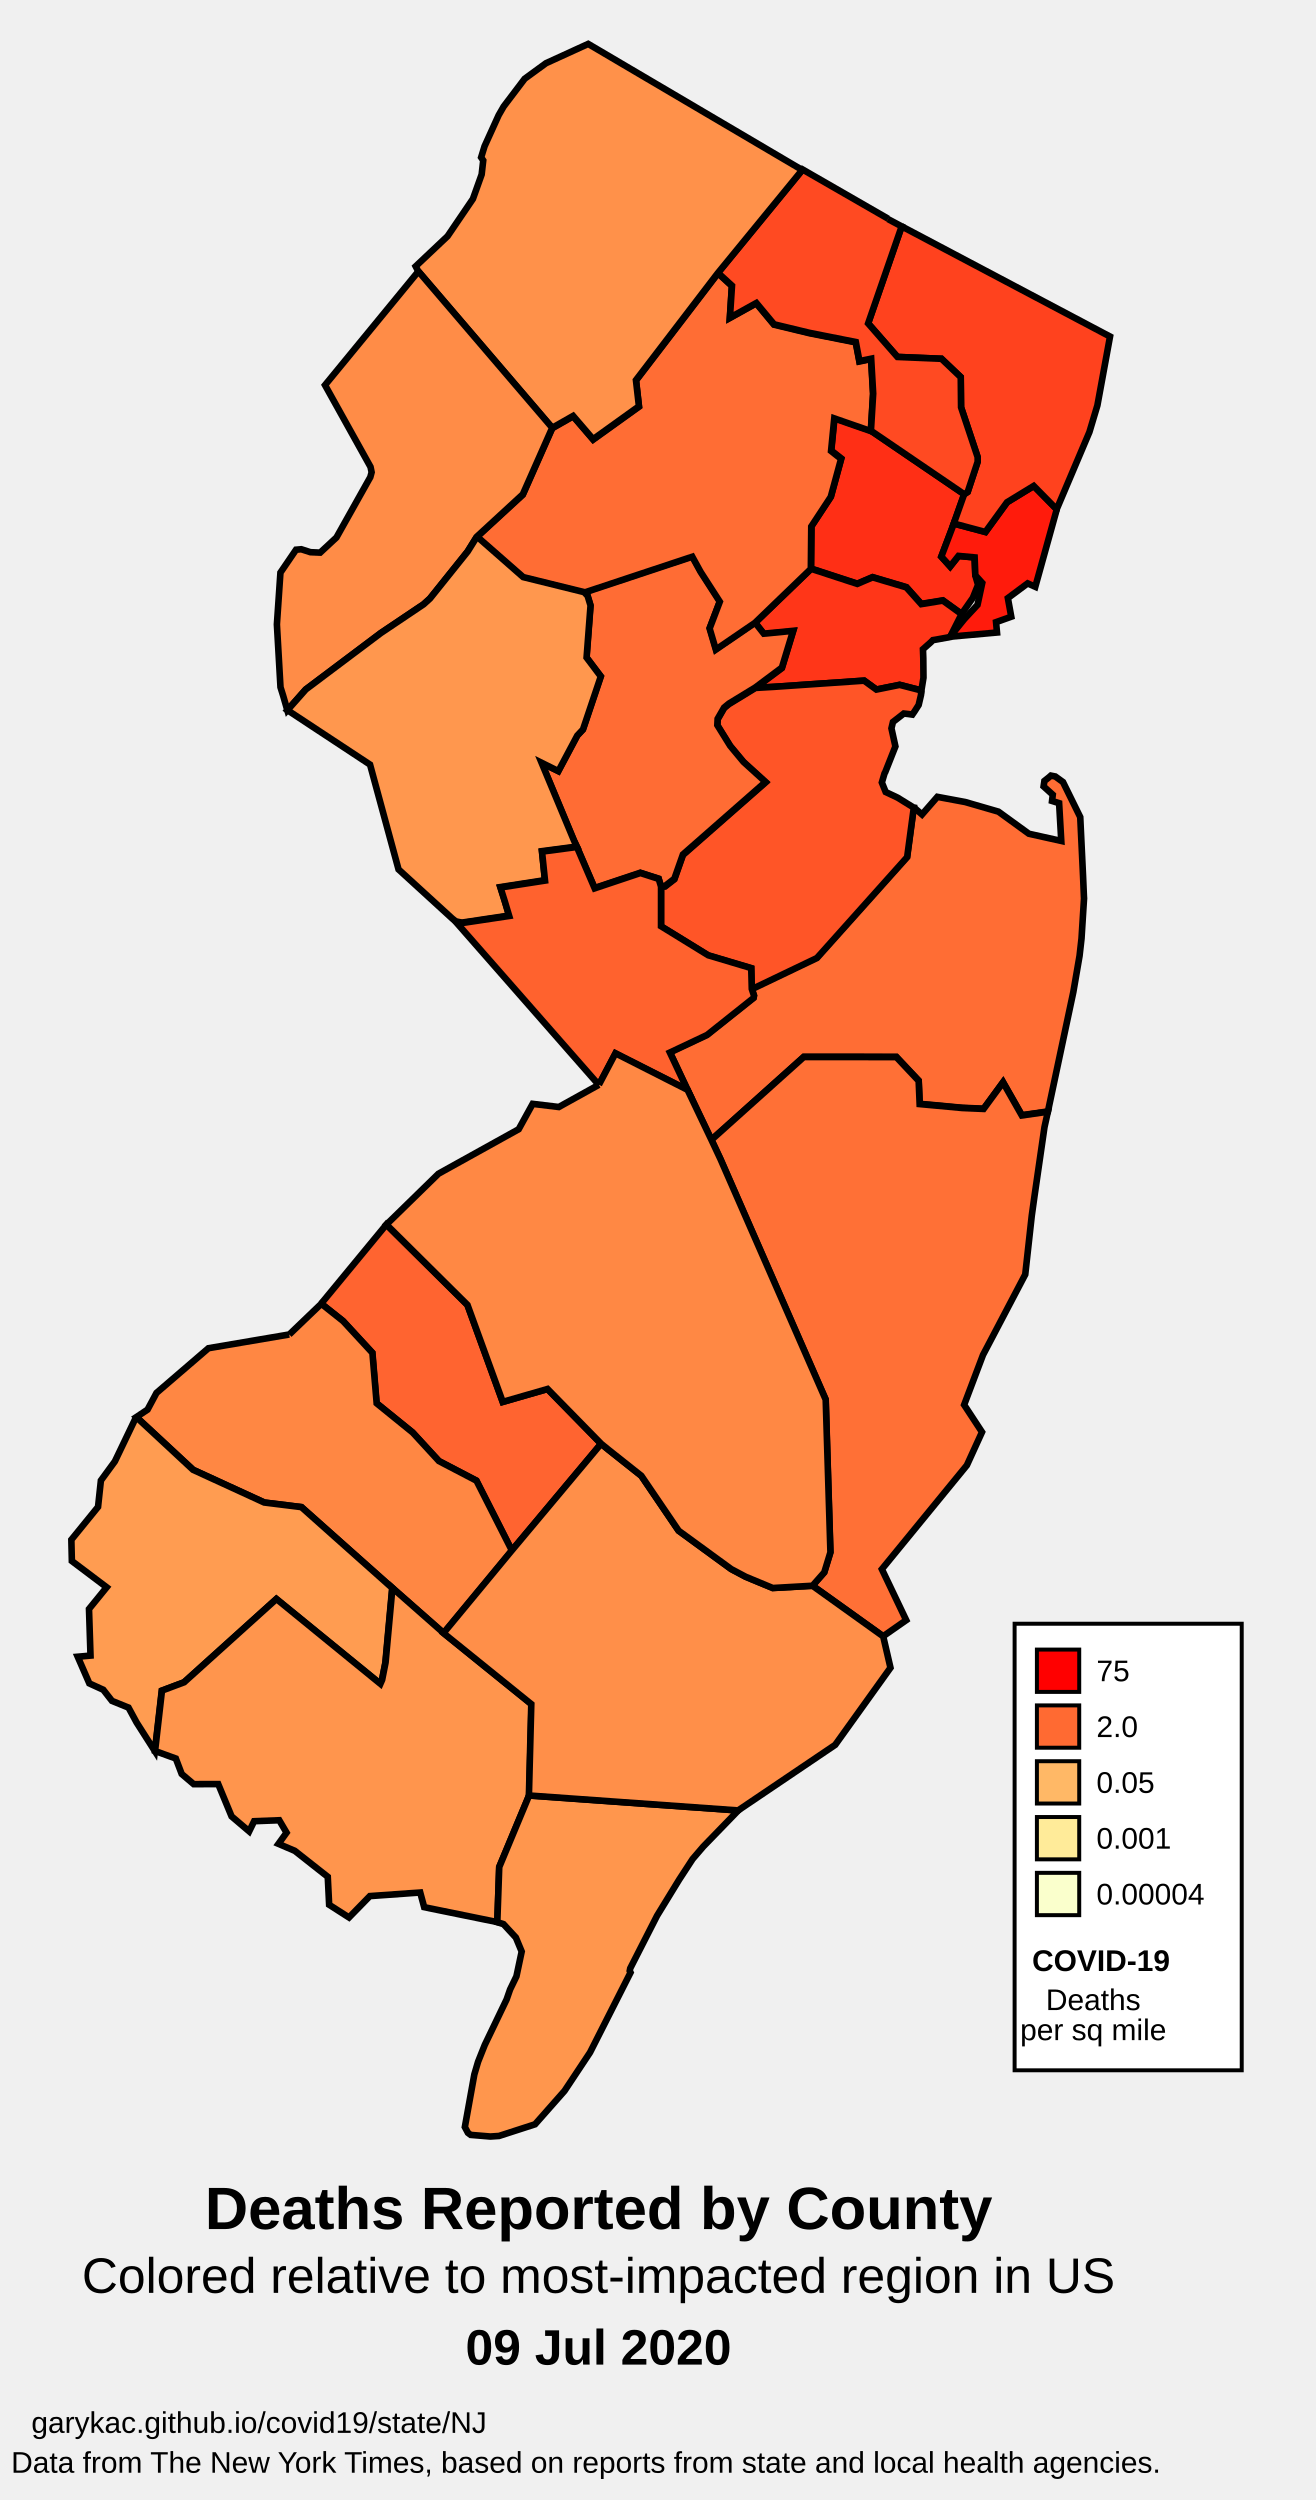
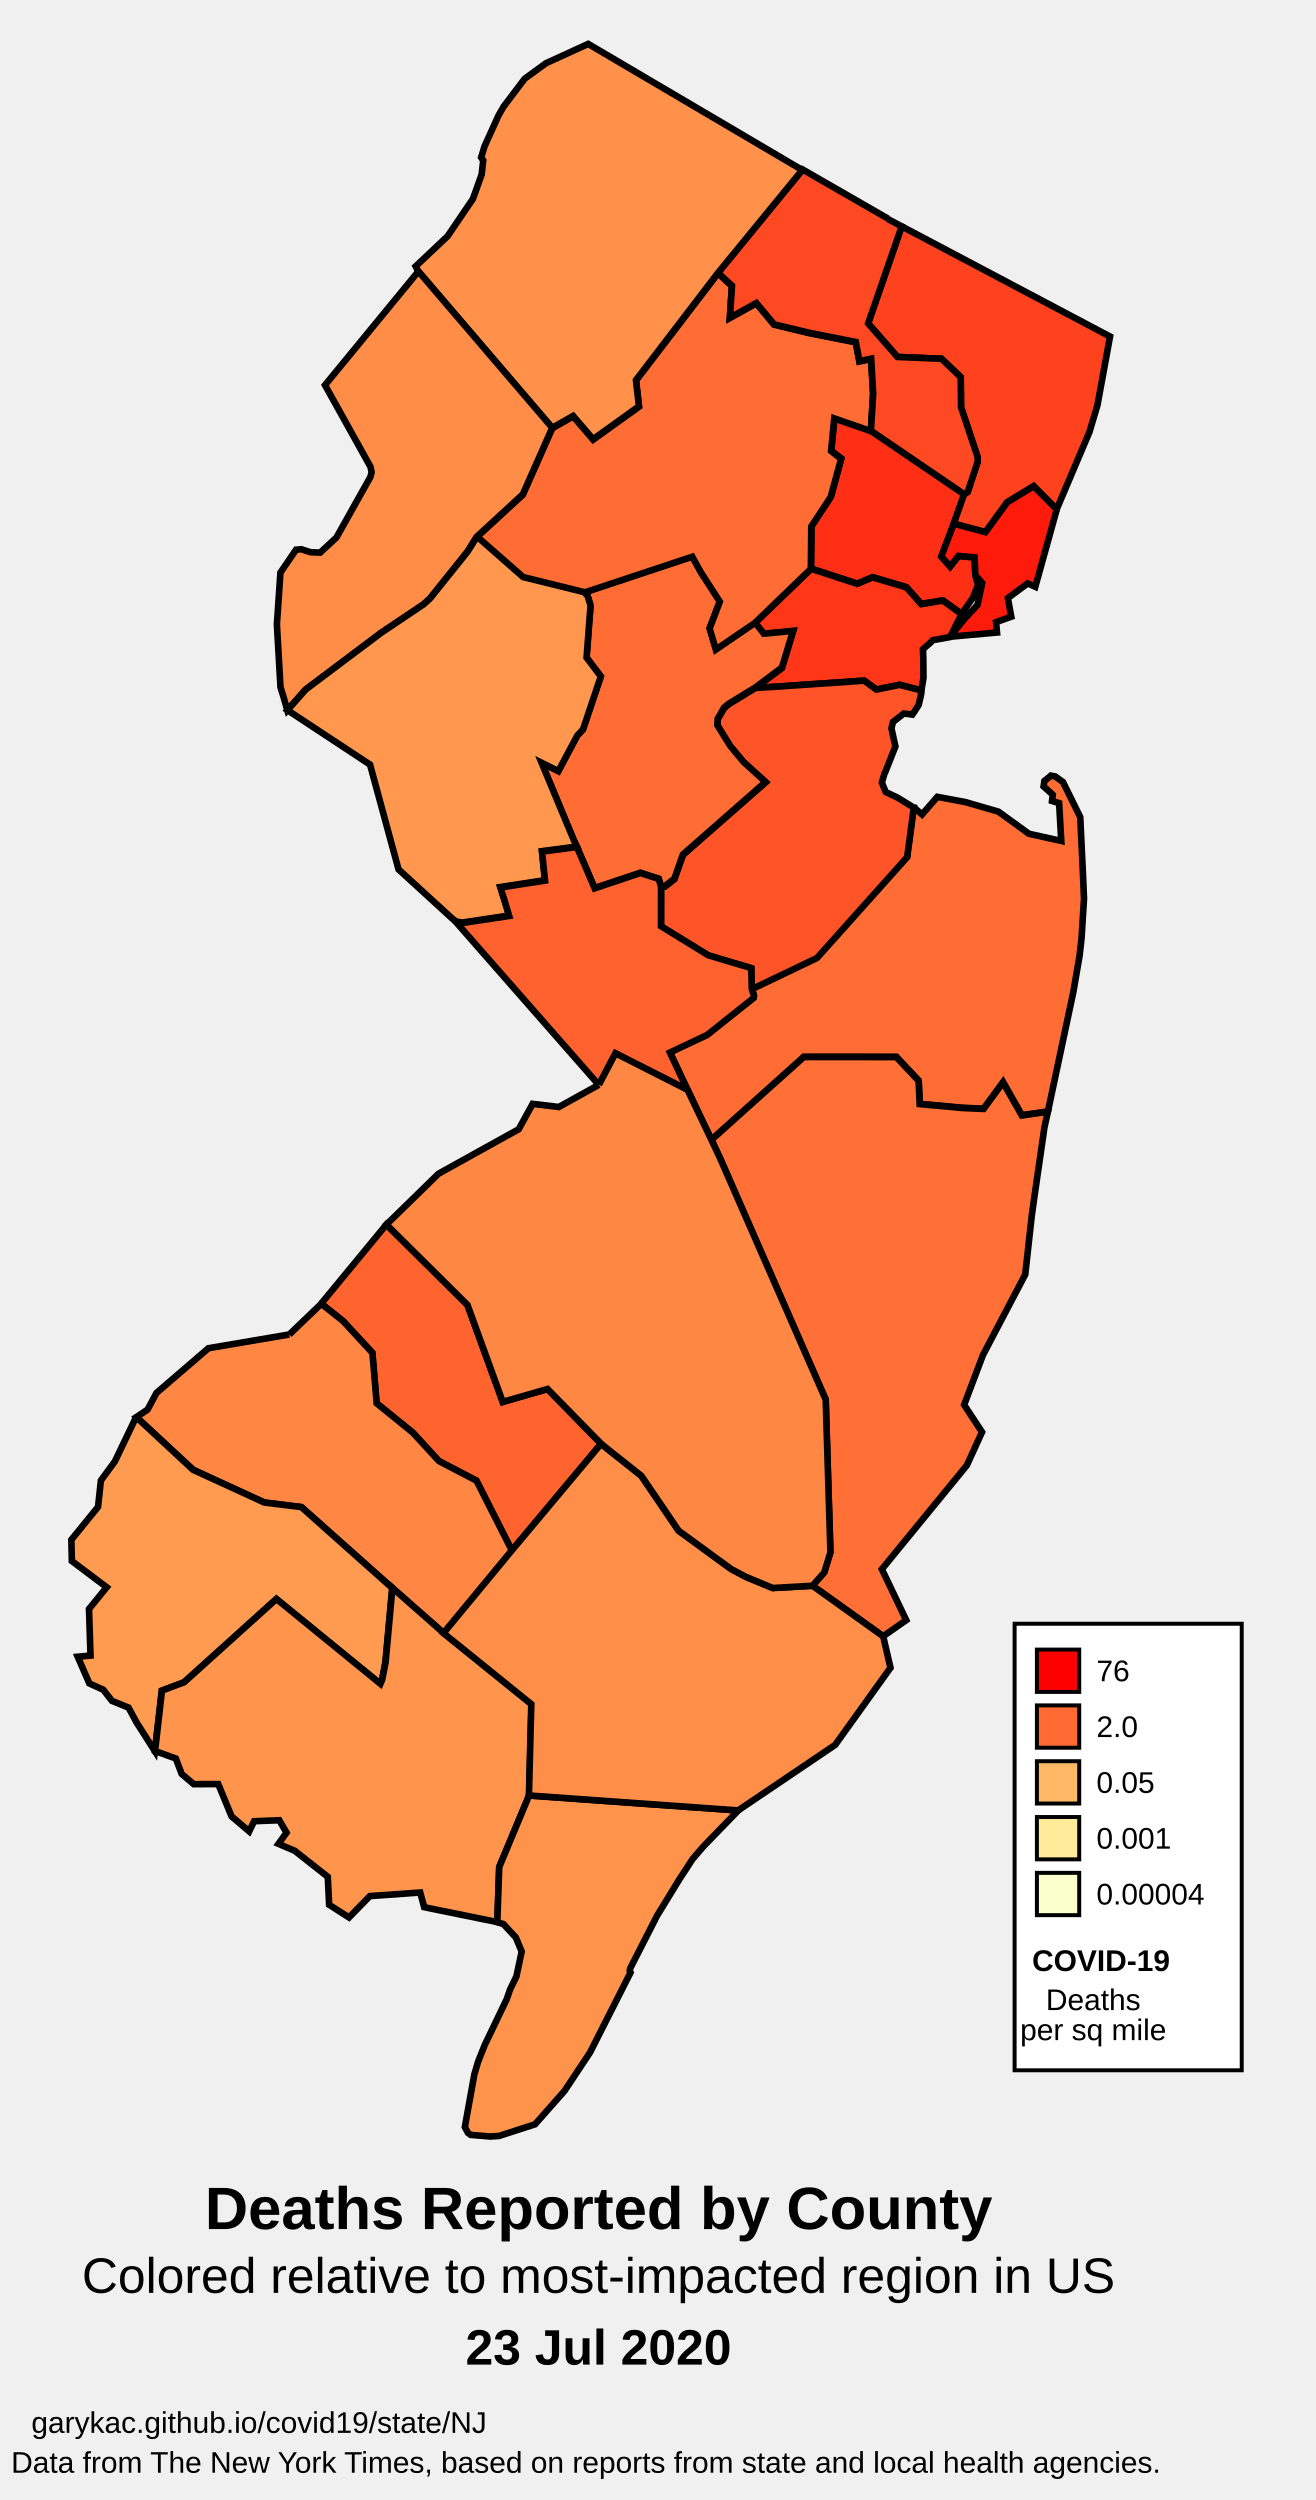
<svg xmlns="http://www.w3.org/2000/svg" width="330" height="627.07" version="1.0" id="svg2">
  <defs id="defs9439" />
  <style id="style6">
  #counties {fill:#d0d0d0;stroke:#000;stroke-width:.178;} 
  #borders {fill:none;stroke:#221e1f;stroke-width:.891;} 
  #separator {fill:none;stroke:#a9a9a9;stroke-width:2.318;}
  #legend-1 {fill:#ff0000;}
  #legend-2 {fill:#ff6a32;}
  #legend-3 {fill:#ffb866;}
  #legend-4 {fill:#ffeb99;}
  #legend-5 {fill:#faffcc;}
-   #c34001 {fill:#ff8f49;}
+   #c34001 {fill:#ff8e48;}
  #c34003 {fill:#ff421e;}
-   #c34005 {fill:#ff8844;}
-   #c34007 {fill:#ff6430;}
-   #c34009 {fill:#ff964d;}
-   #c34011 {fill:#ff954d;}
+   #c34005 {fill:#ff8744;}
+   #c34007 {fill:#ff642f;}
+   #c34009 {fill:#ff934b;}
+   #c34011 {fill:#ff954c;}
  #c34013 {fill:#ff2f15;}
-   #c34015 {fill:#ff8743;}
-   #c34017 {fill:#ff1b0c;}
+   #c34015 {fill:#ff8643;}
+   #c34017 {fill:#ff1b0b;}
  #c34019 {fill:#ff974e;}
  #c34021 {fill:#ff622e;}
-   #c34023 {fill:#ff5527;}
-   #c34025 {fill:#ff6d34;}
-   #c34027 {fill:#ff6d34;}
-   #c34029 {fill:#ff7036;}
-   #c34031 {fill:#ff4a22;}
-   #c34033 {fill:#ff9c51;}
+   #c34023 {fill:#ff5427;}
+   #c34025 {fill:#ff6c34;}
+   #c34027 {fill:#ff6c34;}
+   #c34029 {fill:#ff6f36;}
+   #c34031 {fill:#ff4922;}
+   #c34033 {fill:#ff9b50;}
  #c34035 {fill:#ff6c34;}
  #c34037 {fill:#ff914a;}
  #c34039 {fill:#ff3618;}
  #c34041 {fill:#ff8c47;}
 </style>
  <g id="layer1" style="display:inline" transform="translate(0,1.0703125e-5)">
    <g id="g10509" transform="translate(-622.3246,8.460373)">
      <rect y="398.82" x="876.817" height="112.008" width="56.966" id="rect10421" style="fill:#ffffff;fill-opacity:1;stroke:#000000;stroke-width:1;stroke-linecap:round;stroke-linejoin:miter;stroke-miterlimit:4;stroke-dasharray:none;stroke-dashoffset:0;stroke-opacity:1" />
      <rect y="405.301" x="882.409" height="10.615" width="10.615" id="legend-1" style="stroke:#000000;stroke-width:1" />
      <rect style="stroke:#000000;stroke-width:1" id="legend-2" width="10.615" height="10.615" x="882.409" y="419.301" />
      <rect y="433.301" x="882.409" height="10.615" width="10.615" id="legend-3" style="stroke:#000000;stroke-width:1" />
      <rect style="stroke:#000000;stroke-width:1" id="legend-4" width="10.615" height="10.615" x="882.409" y="447.301" />
      <rect y="461.301" x="882.409" height="10.615" width="10.615" id="legend-5" style="stroke:#000000;stroke-width:1" />
      <text id="text10456" y="413.239" x="897.338" style="font-style:normal;font-weight:normal;font-size:7.5px;line-height:125%;font-family:sans-serif;letter-spacing:0px;word-spacing:0px;fill:#000000;fill-opacity:1;stroke:none;stroke-width:1px;stroke-linecap:butt;stroke-linejoin:miter;stroke-opacity:1" xml:space="preserve">
-         <tspan style="font-style:normal;font-variant:normal;font-weight:normal;font-stretch:normal;font-family:Arial;-inkscape-font-specification:Arial" y="413.239" x="897.338" id="tspan10458">75</tspan>
+         <tspan style="font-style:normal;font-variant:normal;font-weight:normal;font-stretch:normal;font-family:Arial;-inkscape-font-specification:Arial" y="413.239" x="897.338" id="tspan10458">76</tspan>
      </text>
      <text xml:space="preserve" style="font-style:normal;font-weight:normal;font-size:7.5px;line-height:125%;font-family:sans-serif;letter-spacing:0px;word-spacing:0px;fill:#000000;fill-opacity:1;stroke:none;stroke-width:1px;stroke-linecap:butt;stroke-linejoin:miter;stroke-opacity:1" x="897.338" y="427.239" id="text10460">
        <tspan id="tspan10462" x="897.338" y="427.239" style="font-style:normal;font-variant:normal;font-weight:normal;font-stretch:normal;font-family:Arial;-inkscape-font-specification:Arial">2.0</tspan>
      </text>
      <text id="text10464" y="441.239" x="897.338" style="font-style:normal;font-weight:normal;font-size:7.5px;line-height:125%;font-family:sans-serif;letter-spacing:0px;word-spacing:0px;fill:#000000;fill-opacity:1;stroke:none;stroke-width:1px;stroke-linecap:butt;stroke-linejoin:miter;stroke-opacity:1" xml:space="preserve">
        <tspan style="font-style:normal;font-variant:normal;font-weight:normal;font-stretch:normal;font-family:Arial;-inkscape-font-specification:Arial" y="441.239" x="897.338" id="tspan10466">0.05</tspan>
      </text>
      <text xml:space="preserve" style="font-style:normal;font-weight:normal;font-size:7.5px;line-height:125%;font-family:sans-serif;letter-spacing:0px;word-spacing:0px;fill:#000000;fill-opacity:1;stroke:none;stroke-width:1px;stroke-linecap:butt;stroke-linejoin:miter;stroke-opacity:1" x="897.338" y="455.239" id="text10468">
        <tspan id="tspan10470" x="897.338" y="455.239" style="font-style:normal;font-variant:normal;font-weight:normal;font-stretch:normal;font-family:Arial;-inkscape-font-specification:Arial">0.001</tspan>
      </text>
      <text id="text10472" y="469.239" x="897.338" style="font-style:normal;font-weight:normal;font-size:7.5px;line-height:125%;font-family:sans-serif;letter-spacing:0px;word-spacing:0px;fill:#000000;fill-opacity:1;stroke:none;stroke-width:1px;stroke-linecap:butt;stroke-linejoin:miter;stroke-opacity:1" xml:space="preserve">
        <tspan style="font-style:normal;font-variant:normal;font-weight:normal;font-stretch:normal;font-family:Arial;-inkscape-font-specification:Arial" y="469.239" x="897.338" id="tspan10474">0.00004</tspan>
      </text>
      <g transform="translate(0,-2.192453)" id="g10492">
        <text xml:space="preserve" style="font-style:normal;font-weight:normal;font-size:7.5px;line-height:125%;font-family:sans-serif;text-align:center;letter-spacing:0px;word-spacing:0px;text-anchor:middle;fill:#000000;fill-opacity:1;stroke:none;stroke-width:1px;stroke-linecap:butt;stroke-linejoin:miter;stroke-opacity:1" x="905.319" y="497.919" id="text10480">
          <tspan id="tspan10482" x="905.319" y="497.919" style="font-style:normal;font-variant:normal;font-weight:normal;font-stretch:normal;font-family:Arial;-inkscape-font-specification:Arial;text-align:center;text-anchor:middle">Deaths</tspan>
        </text>
        <text id="text10484" y="505.458" x="905.319" style="font-style:normal;font-weight:normal;font-size:7.5px;line-height:125%;font-family:sans-serif;text-align:center;letter-spacing:0px;word-spacing:0px;text-anchor:middle;fill:#000000;fill-opacity:1;stroke:none;stroke-width:1px;stroke-linecap:butt;stroke-linejoin:miter;stroke-opacity:1" xml:space="preserve">
          <tspan style="font-style:normal;font-variant:normal;font-weight:normal;font-stretch:normal;font-family:Arial;-inkscape-font-specification:Arial;text-align:center;text-anchor:middle" y="505.458" x="905.319" id="tspan10486">per sq mile</tspan>
        </text>
      </g>
      <text id="text10488" y="485.919" x="905.319" style="font-style:normal;font-weight:normal;font-size:7.5px;line-height:125%;font-family:sans-serif;text-align:center;letter-spacing:0px;word-spacing:0px;text-anchor:middle;fill:#000000;fill-opacity:1;stroke:none;stroke-width:1px;stroke-linecap:butt;stroke-linejoin:miter;stroke-opacity:1" xml:space="preserve">
        <tspan style="font-style:normal;font-variant:normal;font-weight:bold;font-stretch:normal;font-family:Arial;-inkscape-font-specification:'Arial Bold';text-align:center;text-anchor:middle" y="485.919" x="905.319" id="tspan10490">COVID-19</tspan>
      </text>
    </g>
    <text xml:space="preserve" style="font-style:normal;font-weight:normal;font-size:7.5px;line-height:125%;font-family:sans-serif;text-align:center;letter-spacing:0px;word-spacing:0px;text-anchor:middle;fill:#000000;fill-opacity:1;stroke:none;stroke-width:1px;stroke-linecap:butt;stroke-linejoin:miter;stroke-opacity:1" x="151.849" y="620.237" id="text10498">
      <tspan id="tspan10500" x="151.849" y="620.237" style="font-style:normal;font-variant:normal;font-weight:normal;font-stretch:normal;font-family:Arial;-inkscape-font-specification:Arial;text-align:center;text-anchor:middle">Data from The New York Times, based on reports from state and local health agencies.</tspan>
    </text>
    <g id="g10510" transform="translate(-504.6264,0.4679467)">
      <text xml:space="preserve" style="font-style:normal;font-weight:normal;font-size:7.5px;line-height:125%;font-family:sans-serif;text-align:center;letter-spacing:0px;word-spacing:0px;text-anchor:middle;fill:#000000;fill-opacity:1;stroke:none;stroke-width:1px;stroke-linecap:butt;stroke-linejoin:miter;stroke-opacity:1" x="661.613" y="558.64" id="text10502">
        <tspan id="tspan10504" x="661.613" y="558.64" style="font-style:normal;font-variant:normal;font-weight:bold;font-stretch:normal;font-size:15px;font-family:Arial;-inkscape-font-specification:'Arial Bold';text-align:center;text-anchor:middle">Deaths Reported by County</tspan>
      </text>
      <text id="text10506" y="574.64" x="661.57" style="font-style:normal;font-weight:normal;font-size:7.5px;line-height:125%;font-family:sans-serif;text-align:center;letter-spacing:0px;word-spacing:0px;text-anchor:middle;fill:#000000;fill-opacity:1;stroke:none;stroke-width:1px;stroke-linecap:butt;stroke-linejoin:miter;stroke-opacity:1" xml:space="preserve">
        <tspan style="font-style:normal;font-variant:normal;font-weight:normal;font-stretch:normal;font-size:12.5px;font-family:Arial;-inkscape-font-specification:Arial;text-align:center;text-anchor:middle" y="574.64" x="661.57" id="tspan10508">Colored relative to most-impacted region in US</tspan>
      </text>
      <text xml:space="preserve" style="font-style:normal;font-weight:normal;font-size:7.5px;line-height:125%;font-family:sans-serif;text-align:center;letter-spacing:0px;word-spacing:0px;text-anchor:middle;fill:#000000;fill-opacity:1;stroke:none;stroke-width:1px;stroke-linecap:butt;stroke-linejoin:miter;stroke-opacity:1" x="661.57" y="592.64" id="text10536">
-         <tspan id="tspan10538" x="661.57" y="592.64" style="font-style:normal;font-variant:normal;font-weight:bold;font-stretch:normal;font-size:12.5px;font-family:Arial;-inkscape-font-specification:'Arial Bold';text-align:center;text-anchor:middle">09 Jul 2020</tspan>
+         <tspan id="tspan10538" x="661.57" y="592.64" style="font-style:normal;font-variant:normal;font-weight:bold;font-stretch:normal;font-size:12.5px;font-family:Arial;-inkscape-font-specification:'Arial Bold';text-align:center;text-anchor:middle">23 Jul 2020</tspan>
      </text>
    </g>
    <text id="text10516" y="610.237" x="7.866" style="font-style:normal;font-weight:normal;font-size:7.5px;line-height:125%;font-family:sans-serif;text-align:end;letter-spacing:0px;word-spacing:0px;text-anchor:end;fill:#000000;fill-opacity:1;stroke:none;stroke-width:1px;stroke-linecap:butt;stroke-linejoin:miter;stroke-opacity:1" xml:space="preserve">
      <tspan style="font-style:normal;font-variant:normal;font-weight:normal;font-stretch:normal;font-family:Arial;-inkscape-font-specification:Arial;text-align:start;text-anchor:start" y="610.237" x="7.866" id="tspan10518">garykac.github.io/covid19/state/NJ</tspan>
    </text>
  </g>
  <g id="layer2" style="display:inline;fill:#fff;stroke:#000;stroke-width:.178;" transform="translate(0,1.0703125e-5)">
    <g id="g25761" transform="matrix(9.136597,1.812447,-1.812447,9.136597,-7596.108,-3365.373)">
      <path id="c34025" d="m 898.58,212.247 0.259,0.148 0.313,-0.546 0.762,-0.009 0.929,0.08 0.919,0.424 0.894,0.021 -0.255,-0.987 -0.198,-0.021 -0.014,-0.169 -0.286,-0.171 -0.007,-0.149 0.089,-0.105 0.055,-0.07 0.121,0 0.232,0.107 0.639,0.835 0.385,1.55 0.13,0.535 0.011,0.04 0.144,1.075 0.039,0.467 0.025,0.99 -0.045,3.287 -0.669,0.236 -0.669,-0.774 -0.374,0.802 -0.571,0.088 -1.144,0.119 -0.148,-0.609 -0.715,-0.51 -2.444,0.483 -2.007,2.676 -0.893,-1.196 -0.665,-0.901 0.891,-0.659 1.034,-1.221 0,-0.06 -0.095,-0.168 1.559,-1.166 1.854,-3.136 -0.084,-1.347" style="stroke:#000" />
      <path id="c34029" d="m 894.98,222.097 2.007,-2.676 2.444,-0.483 0.715,0.51 0.148,0.609 1.144,-0.119 0.571,-0.088 0.374,-0.802 0.669,0.774 0.669,-0.235 -0.009,0.426 0.098,1.879 0.03,0.523 0.136,1.59 -0.694,2.345 -0.237,1.418 0.615,0.626 -0.226,0.956 -1.701,3.19 0.91,1.219 -0.524,0.546 -2.134,-0.967 0.241,-0.415 0.057,-0.562 -0.925,-4.009 -4.042,-5.804 -0.337,-0.458" style="stroke:#000" />
      <path id="c34013" d="m 895.48,202.527 2.797,1.189 -0.121,0.829 -0.158,0.939 0.285,0.213 0.165,-0.321 0.434,-0.045 0.112,0.469 0.122,0.237 -0.07,0.371 -0.211,0.481 -0.566,-0.259 -0.552,0.206 -0.482,-0.364 -0.945,-0.088 -0.37,0.253 -1.3,-0.157 -0.211,-1.122 0.359,-0.884 0.074,-1.059 -0.306,-0.156 -0.086,-0.878 1.032,0.144" style="stroke:#000" />
      <path id="c34039" d="m 894.62,206.487 1.3,0.157 0.37,-0.253 0.945,0.088 0.482,0.364 0.552,-0.206 0.566,0.259 -0.186,0.666 -0.356,0.141 -0.08,0.03 -0.039,0.06 -0.176,0.232 0.056,0.236 0.107,0.515 0.012,0.346 -0.604,-0.034 -0.589,0.246 -0.371,-0.171 -2.349,0.636 -0.483,0.125 0.595,-0.661 0.103,-1.03 -0.758,0.228 -0.293,-0.251 1.196,-1.719" style="stroke:#000" />
      <path id="c34017" d="m 900.8,203.627 -0.162,2.161 -0.22,-0.05 -0.445,0.492 0.187,0.474 -0.373,0.223 0.079,0.269 -1.218,0.357 0.287,-0.545 0.272,-0.441 0.01,-0.602 -0.223,-0.167 -0.112,-0.469 -0.434,0.045 -0.165,0.321 -0.285,-0.213 0.158,-0.939 0.88,0.058 0.415,-0.899 0.62,-0.571 0.729,0.496" style="stroke:#000" />
      <path id="c34003" d="m 895.22,196.967 6.081,1.819 0.027,1.884 -0.071,0.747 -0.46,2.211 -0.729,-0.496 -0.62,0.571 -0.415,0.899 -0.88,-0.058 0.121,-0.829 0.08,-0.08 0.105,-0.85 -0.025,-0.122 -0.699,-1.228 -0.166,-0.795 -0.605,-0.384 -1.173,0.182 -0.95,-0.732 0.378,-2.739" style="stroke:#000" />
      <path id="c34023" d="m 898.17,209.117 0.016,0.129 -0.009,0.273 -0.076,0.195 -0.041,0.094 -0.112,0.006 -0.119,0.01 -0.242,0.28 -0.007,0.176 0.2,0.457 -0.135,0.737 -0.011,0.03 -0.023,0.257 0.151,0.231 0.343,0.086 0.471,0.176 0.01,0 0.084,1.347 -1.854,3.136 -1.559,1.166 -0.124,-0.548 -1.204,-0.114 -1.398,-0.52 -0.207,-1.046 0.105,-0.03 0.209,-0.241 0.099,-0.686 1.802,-2.349 -0.687,-0.414 -0.435,-0.353 -0.449,-0.481 -0.025,-0.168 0.112,-0.331 0.105,-0.129 0.617,-0.568 0.483,-0.125 2.349,-0.636 0.371,0.171 0.589,-0.246 0.604,0.034" style="stroke:#000" />
      <path id="c34035" d="m 893.42,208.197 0.293,0.251 0.758,-0.228 -0.103,1.03 -0.595,0.661 -0.617,0.568 -0.105,0.129 -0.112,0.331 0.025,0.168 0.449,0.481 0.435,0.353 0.687,0.414 -1.802,2.349 -0.099,0.686 -0.209,0.241 -0.105,0.03 -0.102,-0.191 -0.515,-0.06 -1.127,0.644 -0.69,-1.004 -0.107,-0.144 -1.263,-1.884 0.487,0.132 0.313,-1.038 0.119,-0.191 0.193,-1.494 -0.475,-0.424 -0.168,-1.395 -0.128,-0.24 -0.112,-0.08 2.676,-1.519 0.299,0.356 0.664,0.688 -0.129,0.761 0.275,0.524 0.891,-0.909" style="stroke:#000" />
      <path id="c34027" d="m 890.61,199.167 0.438,0.266 0.113,0.856 0.621,-0.526 0.58,0.47 0.98,0.04 1.272,0 0.196,0.485 0.297,-0.125 0.236,0.911 0.135,0.993 -1.032,-0.144 0.086,0.878 0.306,0.156 -0.074,1.059 -0.359,0.884 0.211,1.122 -1.196,1.719 -0.891,0.909 -0.275,-0.524 0.129,-0.761 -0.664,-0.688 -0.299,-0.356 -2.676,1.519 -1.688,-0.078 -1.431,-0.828 0.994,-1.361 0.429,-1.911 0.491,-0.425 0.65,0.51 1.038,-1.109 -0.216,-0.676 1.599,-3.251" style="stroke:#000" />
      <path id="c34031" d="m 894.82,196.847 0.401,0.121 -0.378,2.739 0.95,0.732 1.173,-0.182 0.605,0.384 0.166,0.795 0.699,1.228 0.025,0.122 -0.105,0.85 -0.08,0.08 -2.797,-1.189 -0.135,-0.993 -0.236,-0.911 -0.297,0.125 -0.196,-0.485 -1.272,0 -0.98,-0.04 -0.58,-0.47 -0.621,0.526 -0.113,-0.856 -0.438,-0.266 1.694,-3.173 2.516,0.852" style="stroke:#000" />
      <path id="c34037" d="m 892.3,195.997 -1.694,3.173 -1.599,3.251 0.216,0.676 -1.038,1.109 -0.65,-0.51 -0.491,0.425 -4.356,-3.432 -0.096,-0.119 0.685,-0.963 0.474,-1.118 0.103,-0.692 -0.032,-0.378 -0.071,-0.07 0.032,-0.313 0.209,-0.892 0.087,-0.257 0.41,-0.843 0.481,-0.522 1.014,-0.731 6.315,2.209" style="stroke:#000" />
      <path id="c34041" d="m 882.69,200.687 4.356,3.432 -0.429,1.911 -0.994,1.361 -0.166,0.44 -0.749,1.439 -0.137,0.185 -0.979,0.983 -1.688,1.884 -0.376,0.644 -0.187,-0.362 -0.114,-0.209 -0.424,-1.64 -0.178,-1.387 0.292,-0.686 0.136,-0.04 0.257,0.03 0.26,-0.04 0.351,-0.486 0.578,-1.771 0.009,-0.135 -0.057,-0.136 -1.631,-1.922 1.872,-3.496" style="stroke:#000" />
      <path id="c34019" d="m 885.63,207.387 1.431,0.828 1.688,0.078 0.112,0.08 0.128,0.24 0.168,1.395 0.475,0.424 -0.193,1.494 -0.119,0.191 -0.313,1.038 -0.487,-0.132 1.263,1.884 0.107,0.144 -0.896,0.304 0.231,0.75 -1.141,0.416 0.179,0.327 0.201,0.379 -1.211,0.435 -0.168,0 -0.114,-0.06 -1.671,-1.013 -1.302,-2.619 -2.466,-1.005 0.376,-0.644 1.688,-1.884 0.979,-0.983 0.137,-0.185 0.749,-1.439 0.166,-0.44" style="stroke:#000" />
      <path id="c34021" d="m 889.89,215.057 0.69,1.004 1.127,-0.644 0.515,0.06 0.102,0.191 0.207,1.046 1.398,0.52 1.204,0.114 0.124,0.548 0.095,0.168 0,0.06 -1.034,1.221 -0.891,0.659 0.665,0.901 -2.096,-0.588 -0.273,0.918 -4.636,-3.561 0.168,0 1.211,-0.435 -0.201,-0.379 -0.179,-0.327 1.141,-0.416 -0.231,-0.75 0.896,-0.304" style="stroke:#000" />
      <path id="c34007" d="m 885.53,228.467 1.309,-2.433 2.562,1.698 1.44,2.377 1.115,-0.576 1.705,1.167 -1.801,3.288 -1.304,-1.662 -1.094,-0.321 -0.843,-0.617 -1.105,-0.583 -0.377,-1.311 -0.94,-0.685 -0.667,-0.344" style="stroke:#000" />
      <path id="c34015" d="m 884.85,229.447 0.686,-0.981 0.667,0.344 0.94,0.685 0.377,1.311 1.105,0.583 0.843,0.617 1.094,0.321 1.304,1.662 -1.371,2.54 -1.592,-0.925 -2.823,-1.661 -1.006,0.073 -2.052,-0.491 -1.777,-1.097 0.256,-0.255 0.149,-0.489 1.138,-1.452 2.061,-0.786" style="stroke:#000" />
      <path id="c34033" d="m 881.24,232.427 1.777,1.097 2.052,0.491 1.006,-0.073 2.823,1.661 0.21,2.007 0,0.476 -0.025,0.113 -3.19,-1.696 -2.002,2.684 -0.542,0.336 0.134,1.632 -0.632,-0.66 -0.291,-0.351 -0.473,-0.091 -0.287,-0.248 -0.402,-0.095 -0.447,-0.644 0.332,-0.097 -0.284,-1.223 0.353,-0.666 -1.057,-0.511 -0.125,-0.56 0.533,-1.007 -0.063,-0.712 0.269,-0.578 0.329,-1.282" style="stroke:#000" />
      <path id="c34011" d="m 893.6,240.367 -0.413,2.044 0.238,1.466 -2.01,-0.011 -0.182,-0.367 -1.311,0.359 -0.439,0.674 -0.591,-0.232 -0.183,-0.731 -1.006,-0.513 -0.469,-0.099 0.155,-0.338 -0.258,-0.29 -0.658,0.157 -0.078,0.294 -0.543,-0.303 -0.522,-0.783 -0.648,0.13 -0.37,-0.206 -0.236,-0.377 -0.588,-0.09 -0.134,-1.632 0.542,-0.336 2.002,-2.684 3.19,1.696 0.025,-0.113 0,-0.476 -0.21,-2.007 1.592,0.925 2.692,1.415 0.416,2.426" style="stroke:#000" />
      <path id="c34009" d="m 893.6,240.367 5.604,-0.701 -0.733,1.134 -0.218,0.387 -0.248,0.617 -0.394,1.067 -0.433,1.53 0,0.07 0.007,0.01 0.023,0.03 -0.651,2.323 -0.472,1.148 -0.604,1.038 -0.891,0.497 -0.225,0.06 -0.53,0.06 -0.082,-0.04 -0.112,-0.137 -0.025,-1.437 0.032,-0.355 0.089,-0.481 0.339,-1.318 0.039,-0.28 0.099,-0.38 0.009,-0.682 -0.227,-0.339 -0.396,-0.289 -0.175,-0.02 -0.238,-1.466 0.413,-2.044" style="stroke:#000" />
      <path id="c34001" d="m 902.12,234.307 0.357,0.792 -1.056,2.326 -2.221,2.241 -5.604,0.701 -0.416,-2.426 -2.692,-1.415 1.371,-2.54 1.801,-3.288 0.242,0.128 0.986,0.507 1.273,1.255 1.59,0.738 0.426,0.128 0.77,0.154 1.038,-0.268 2.134,0.967" style="stroke:#000" />
      <path id="c34005" d="m 891.72,221.227 0.273,-0.918 2.096,0.588 0.893,1.196 0.337,0.458 4.042,5.804 0.925,4.009 -0.057,0.562 -0.241,0.415 -1.038,0.268 -0.77,-0.154 -0.426,-0.128 -1.59,-0.738 -1.273,-1.255 -0.986,-0.507 -0.242,-0.128 -1.705,-1.167 -1.115,0.576 -1.44,-2.377 -2.562,-1.698 1.109,-1.616 1.885,-1.595 0.236,-0.743 0.707,-0.054 0.942,-0.797" style="stroke:#000" />
    </g>
  </g>
</svg>
